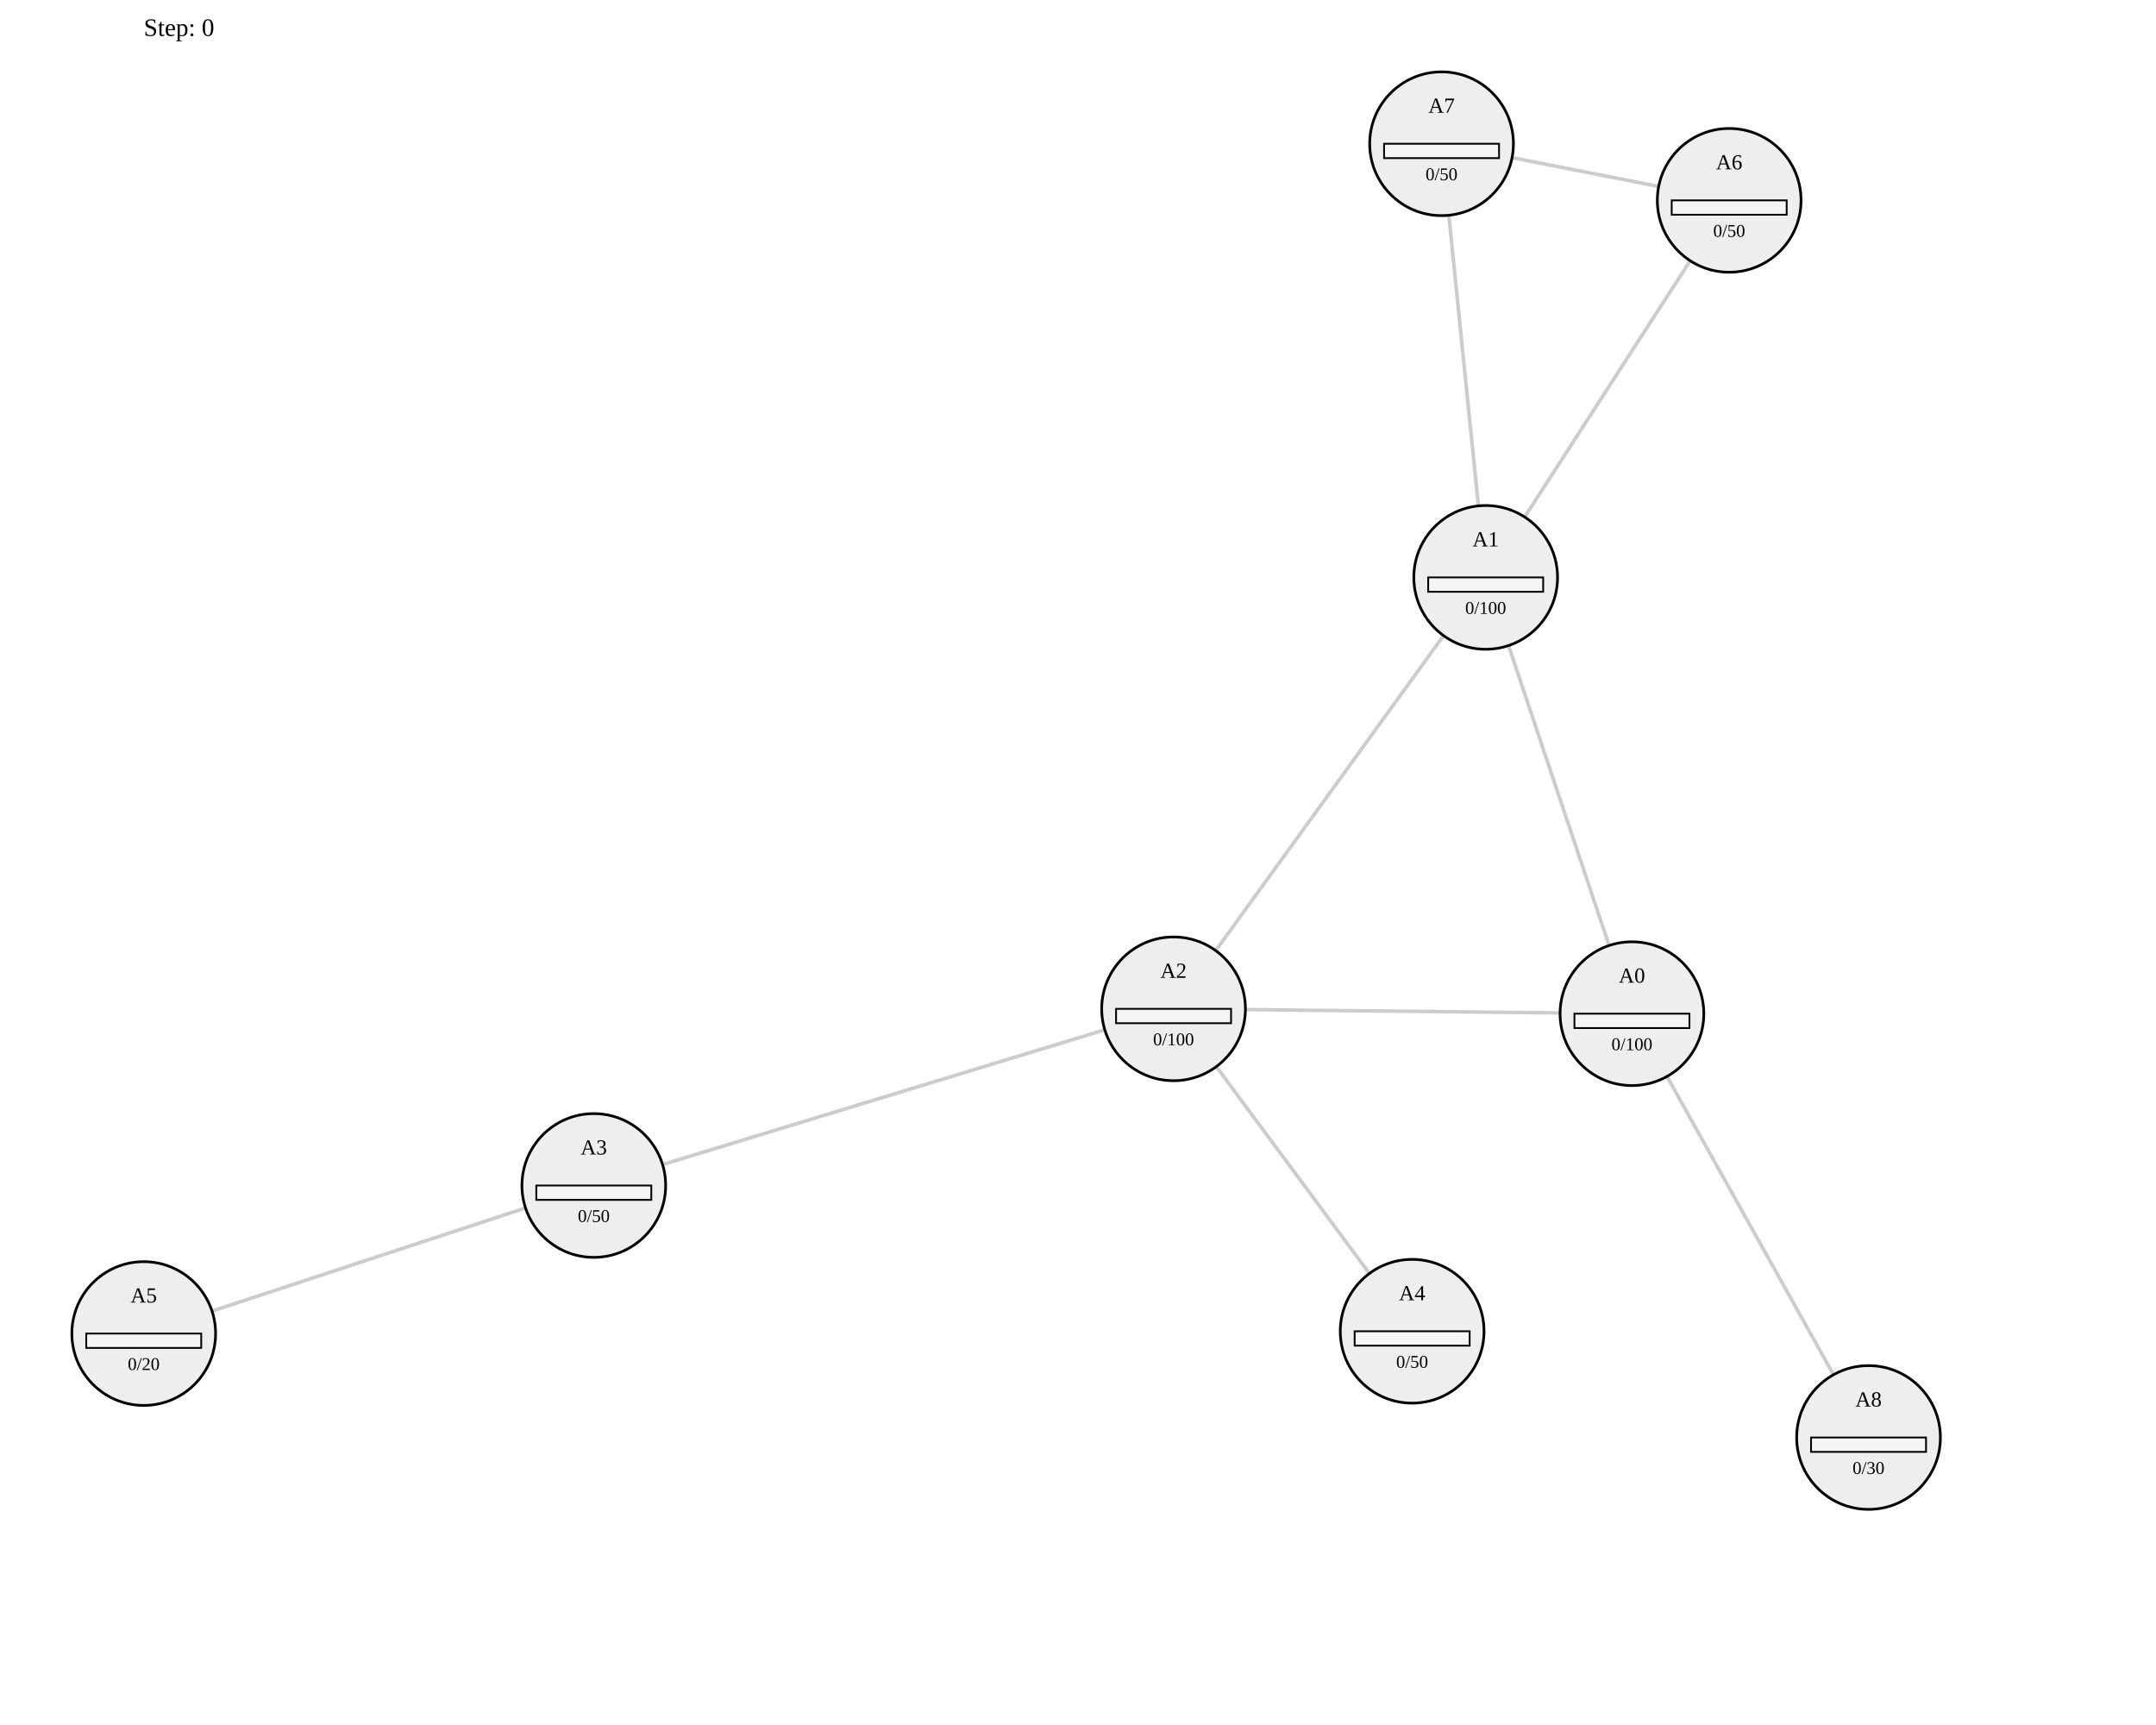
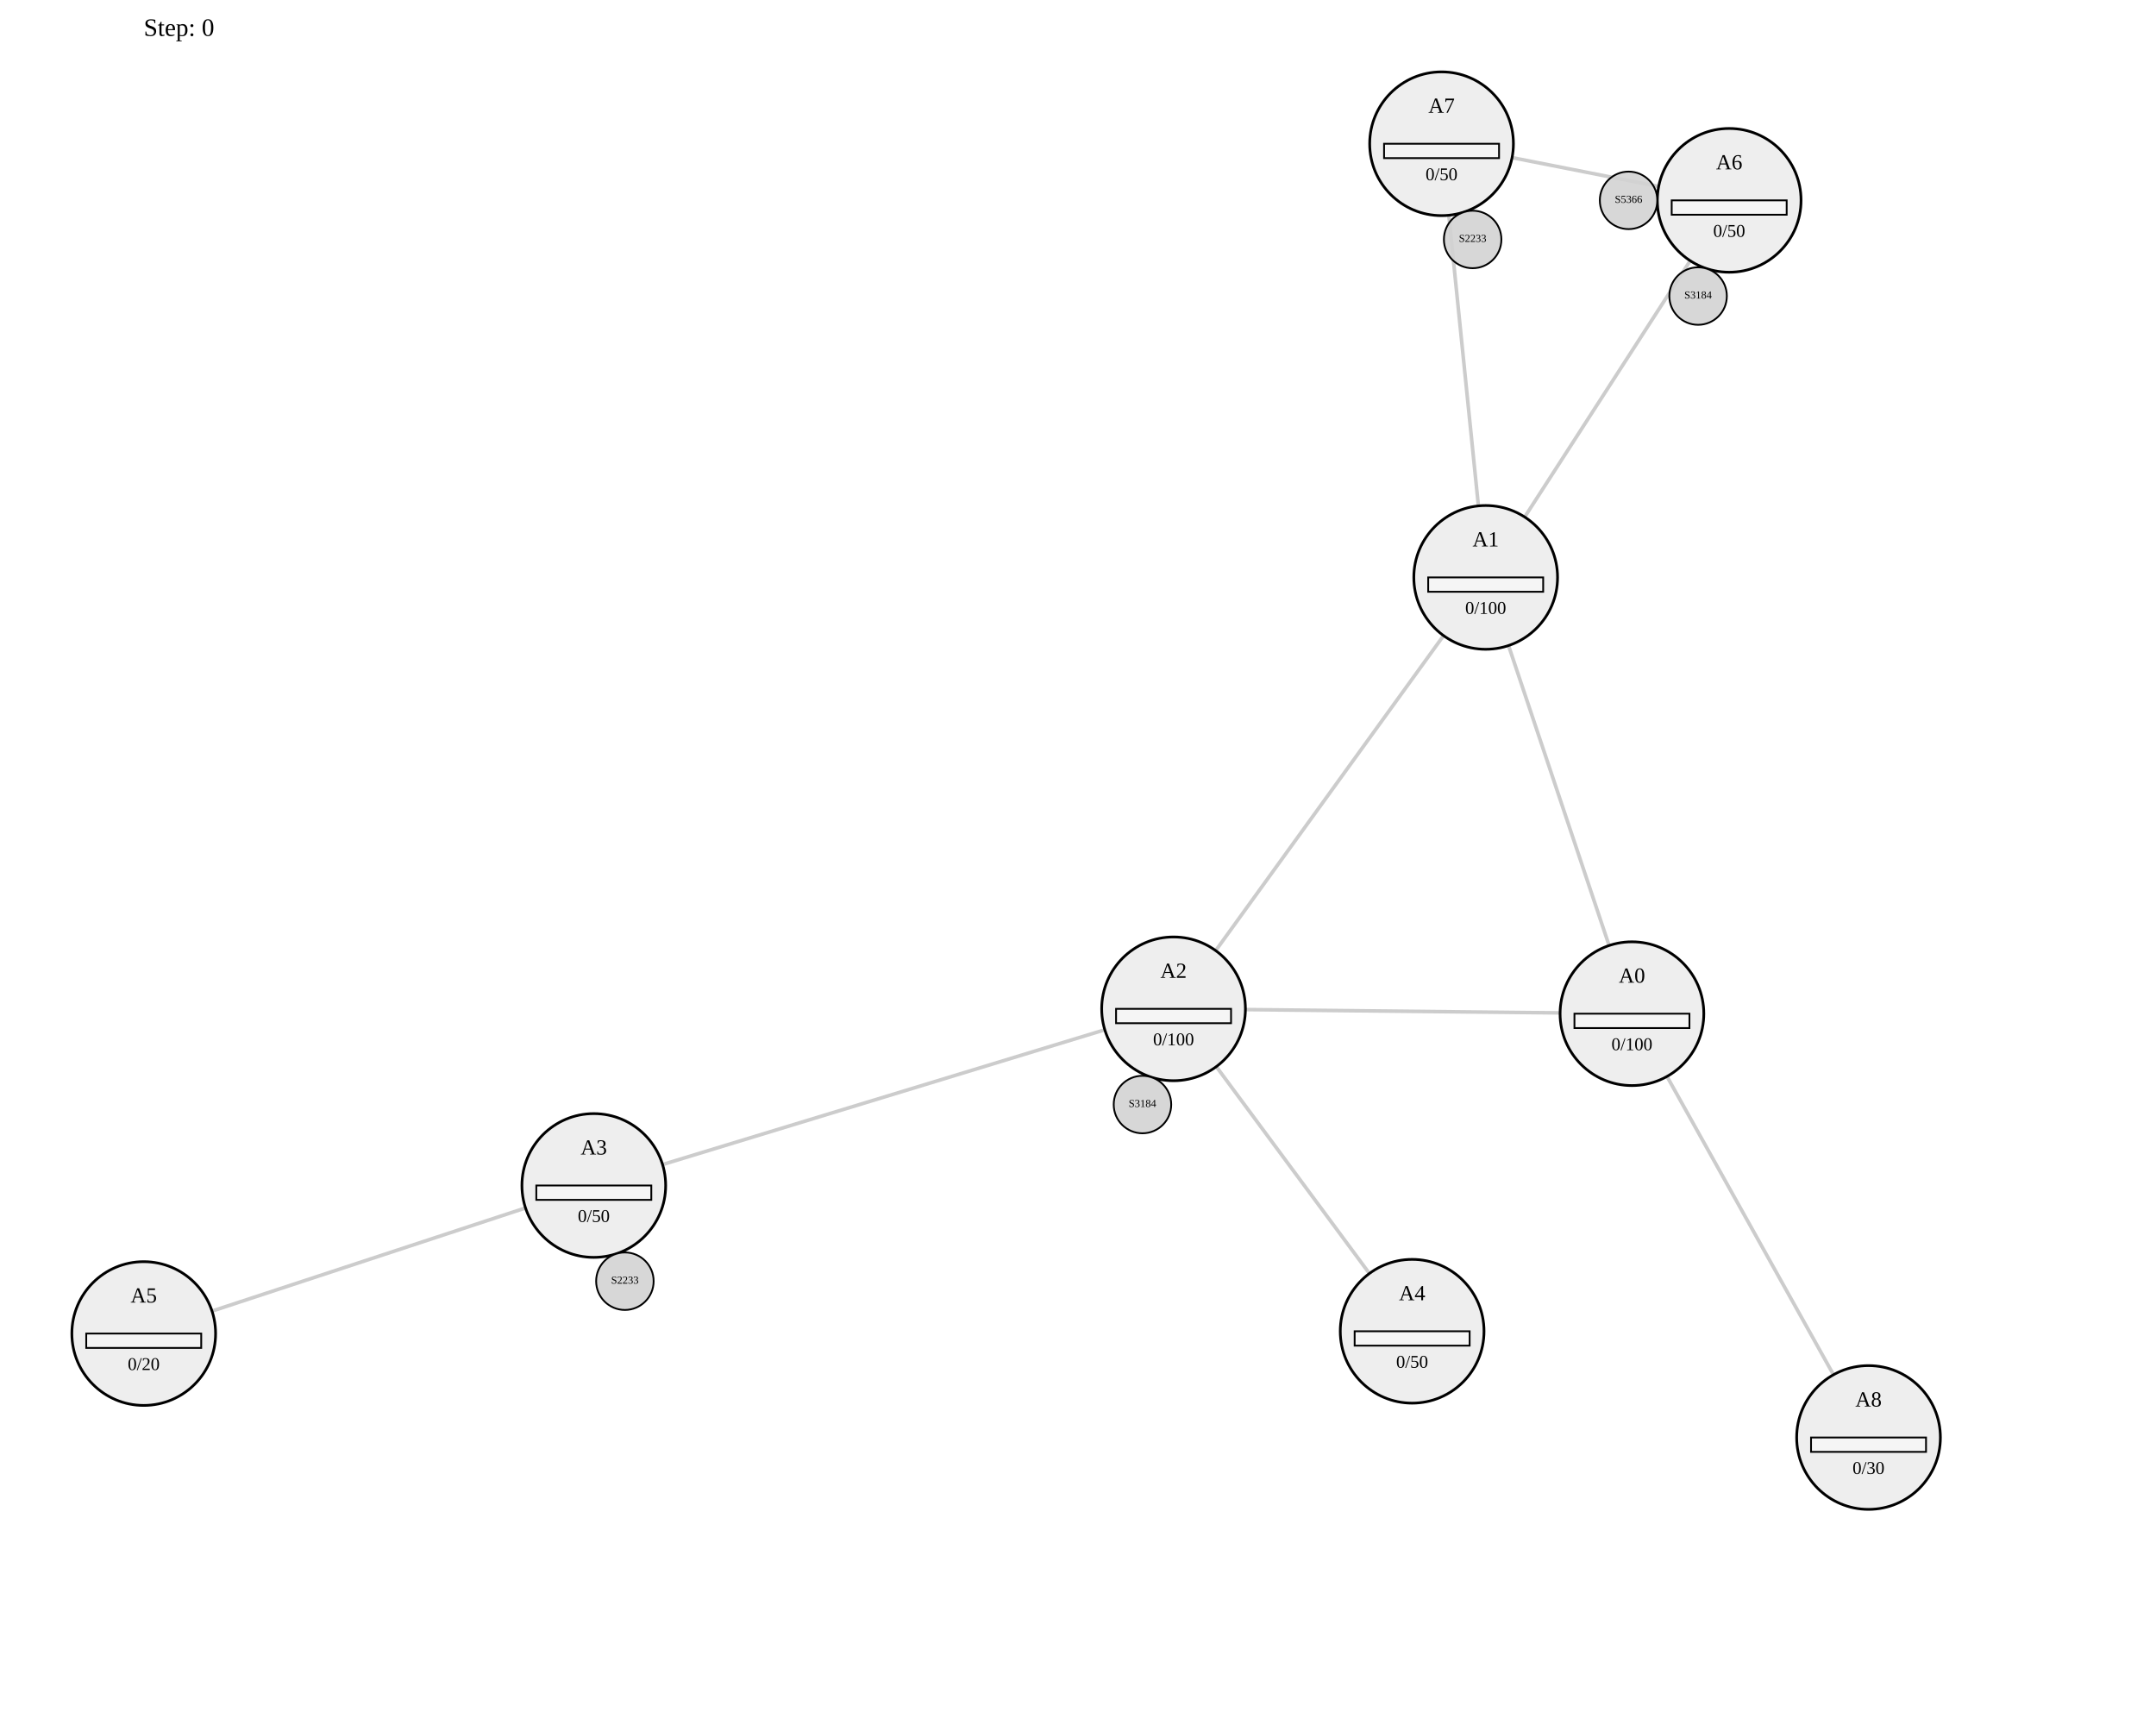
<svg xmlns="http://www.w3.org/2000/svg" baseProfile="full" height="1152.0px" version="1.1" width="1440.0px">
  <defs />
  <rect fill="#FFFFFF" height="100%" width="100%" x="0px" y="0px" />
  <g id="frame">
    <line stroke="#CCCCCC" stroke-width="2.4px" x1="1089.981" x2="992.295" y1="676.965" y2="385.599" />
    <line stroke="#CCCCCC" stroke-width="2.4px" x1="1089.981" x2="783.823" y1="676.965" y2="673.729" />
    <line stroke="#CCCCCC" stroke-width="2.4px" x1="1089.981" x2="1248.0" y1="676.965" y2="960.0" />
    <line stroke="#CCCCCC" stroke-width="2.4px" x1="992.295" x2="783.823" y1="385.599" y2="673.729" />
    <line stroke="#CCCCCC" stroke-width="2.4px" x1="992.295" x2="1154.932" y1="385.599" y2="133.802" />
    <line stroke="#CCCCCC" stroke-width="2.4px" x1="992.295" x2="962.818" y1="385.599" y2="96.0" />
    <line stroke="#CCCCCC" stroke-width="2.4px" x1="783.823" x2="396.603" y1="673.729" y2="791.704" />
    <line stroke="#CCCCCC" stroke-width="2.4px" x1="783.823" x2="943.177" y1="673.729" y2="889.052" />
    <line stroke="#CCCCCC" stroke-width="2.4px" x1="396.603" x2="96.0" y1="791.704" y2="890.576" />
    <line stroke="#CCCCCC" stroke-width="2.4px" x1="1154.932" x2="962.818" y1="133.802" y2="96.0" />
    <circle cx="1089.981" cy="676.965" fill="#EEEEEE" r="48.0px" stroke="#000000" stroke-width="1.8px" />
    <text dominant-baseline="middle" fill="#000000" font-size="14.4px" text-anchor="middle" x="1089.981" y="652.965">A0</text>
    <rect fill="#F5F5F5" height="9.6px" stroke="#000000" stroke-width="1.2px" width="76.8px" x="1051.581px" y="676.965px" />
    <text dominant-baseline="middle" fill="#000000" font-size="12.0px" text-anchor="middle" x="1089.981px" y="698.565px">0/100</text>
    <circle cx="992.295" cy="385.599" fill="#EEEEEE" r="48.0px" stroke="#000000" stroke-width="1.8px" />
    <text dominant-baseline="middle" fill="#000000" font-size="14.4px" text-anchor="middle" x="992.295" y="361.599">A1</text>
    <rect fill="#F5F5F5" height="9.6px" stroke="#000000" stroke-width="1.2px" width="76.8px" x="953.895px" y="385.599px" />
    <text dominant-baseline="middle" fill="#000000" font-size="12.0px" text-anchor="middle" x="992.295px" y="407.199px">0/100</text>
    <circle cx="783.823" cy="673.729" fill="#EEEEEE" r="48.0px" stroke="#000000" stroke-width="1.8px" />
    <text dominant-baseline="middle" fill="#000000" font-size="14.4px" text-anchor="middle" x="783.823" y="649.729">A2</text>
    <rect fill="#F5F5F5" height="9.6px" stroke="#000000" stroke-width="1.2px" width="76.8px" x="745.423px" y="673.729px" />
    <text dominant-baseline="middle" fill="#000000" font-size="12.0px" text-anchor="middle" x="783.823px" y="695.329px">0/100</text>
+     <circle cx="763.057px" cy="737.64px" fill="#D3D3D3" fill-opacity="0.9" r="19.2px" stroke="#000000" stroke-width="1.2px" />
+     <text dominant-baseline="middle" fill="#000000" font-size="7.2px" text-anchor="middle" x="763.057px" y="737.64px">S3
+ 18
+ 4</text>
    <circle cx="396.603" cy="791.704" fill="#EEEEEE" r="48.0px" stroke="#000000" stroke-width="1.8px" />
    <text dominant-baseline="middle" fill="#000000" font-size="14.4px" text-anchor="middle" x="396.603" y="767.704">A3</text>
    <rect fill="#F5F5F5" height="9.6px" stroke="#000000" stroke-width="1.2px" width="76.8px" x="358.203px" y="791.704px" />
    <text dominant-baseline="middle" fill="#000000" font-size="12.0px" text-anchor="middle" x="396.603px" y="813.304px">0/50</text>
+     <circle cx="417.369px" cy="855.615px" fill="#D3D3D3" fill-opacity="0.9" r="19.2px" stroke="#000000" stroke-width="1.2px" />
+     <text dominant-baseline="middle" fill="#000000" font-size="7.2px" text-anchor="middle" x="417.369px" y="855.615px">S2
+ 23
+ 3</text>
    <circle cx="943.177" cy="889.052" fill="#EEEEEE" r="48.0px" stroke="#000000" stroke-width="1.8px" />
    <text dominant-baseline="middle" fill="#000000" font-size="14.4px" text-anchor="middle" x="943.177" y="865.052">A4</text>
    <rect fill="#F5F5F5" height="9.6px" stroke="#000000" stroke-width="1.2px" width="76.8px" x="904.777px" y="889.052px" />
    <text dominant-baseline="middle" fill="#000000" font-size="12.0px" text-anchor="middle" x="943.177px" y="910.652px">0/50</text>
    <circle cx="96.0" cy="890.576" fill="#EEEEEE" r="48.0px" stroke="#000000" stroke-width="1.8px" />
    <text dominant-baseline="middle" fill="#000000" font-size="14.4px" text-anchor="middle" x="96.0" y="866.576">A5</text>
    <rect fill="#F5F5F5" height="9.6px" stroke="#000000" stroke-width="1.2px" width="76.8px" x="57.6px" y="890.576px" />
    <text dominant-baseline="middle" fill="#000000" font-size="12.0px" text-anchor="middle" x="96.0px" y="912.176px">0/20</text>
    <circle cx="1154.932" cy="133.802" fill="#EEEEEE" r="48.0px" stroke="#000000" stroke-width="1.8px" />
    <text dominant-baseline="middle" fill="#000000" font-size="14.4px" text-anchor="middle" x="1154.932" y="109.802">A6</text>
    <rect fill="#F5F5F5" height="9.6px" stroke="#000000" stroke-width="1.2px" width="76.8px" x="1116.532px" y="133.802px" />
    <text dominant-baseline="middle" fill="#000000" font-size="12.0px" text-anchor="middle" x="1154.932px" y="155.402px">0/50</text>
+     <circle cx="1134.166px" cy="197.713px" fill="#D3D3D3" fill-opacity="0.9" r="19.2px" stroke="#000000" stroke-width="1.2px" />
+     <text dominant-baseline="middle" fill="#000000" font-size="7.2px" text-anchor="middle" x="1134.166px" y="197.713px">S3
+ 18
+ 4</text>
+     <circle cx="1087.732px" cy="133.802px" fill="#D3D3D3" fill-opacity="0.9" r="19.2px" stroke="#000000" stroke-width="1.2px" />
+     <text dominant-baseline="middle" fill="#000000" font-size="7.2px" text-anchor="middle" x="1087.732px" y="133.802px">S5
+ 36
+ 6</text>
    <circle cx="962.818" cy="96.0" fill="#EEEEEE" r="48.0px" stroke="#000000" stroke-width="1.8px" />
    <text dominant-baseline="middle" fill="#000000" font-size="14.4px" text-anchor="middle" x="962.818" y="72.0">A7</text>
    <rect fill="#F5F5F5" height="9.6px" stroke="#000000" stroke-width="1.2px" width="76.8px" x="924.418px" y="96.0px" />
    <text dominant-baseline="middle" fill="#000000" font-size="12.0px" text-anchor="middle" x="962.818px" y="117.6px">0/50</text>
+     <circle cx="983.584px" cy="159.911px" fill="#D3D3D3" fill-opacity="0.9" r="19.2px" stroke="#000000" stroke-width="1.2px" />
+     <text dominant-baseline="middle" fill="#000000" font-size="7.2px" text-anchor="middle" x="983.584px" y="159.911px">S2
+ 23
+ 3</text>
    <circle cx="1248.0" cy="960.0" fill="#EEEEEE" r="48.0px" stroke="#000000" stroke-width="1.8px" />
    <text dominant-baseline="middle" fill="#000000" font-size="14.4px" text-anchor="middle" x="1248.0" y="936.0">A8</text>
    <rect fill="#F5F5F5" height="9.6px" stroke="#000000" stroke-width="1.2px" width="76.8px" x="1209.6px" y="960.0px" />
    <text dominant-baseline="middle" fill="#000000" font-size="12.0px" text-anchor="middle" x="1248.0px" y="981.6px">0/30</text>
    <text fill="#000000" font-size="16.8px" x="96.0px" y="24.0px">Step: 0</text>
  </g>
</svg>
